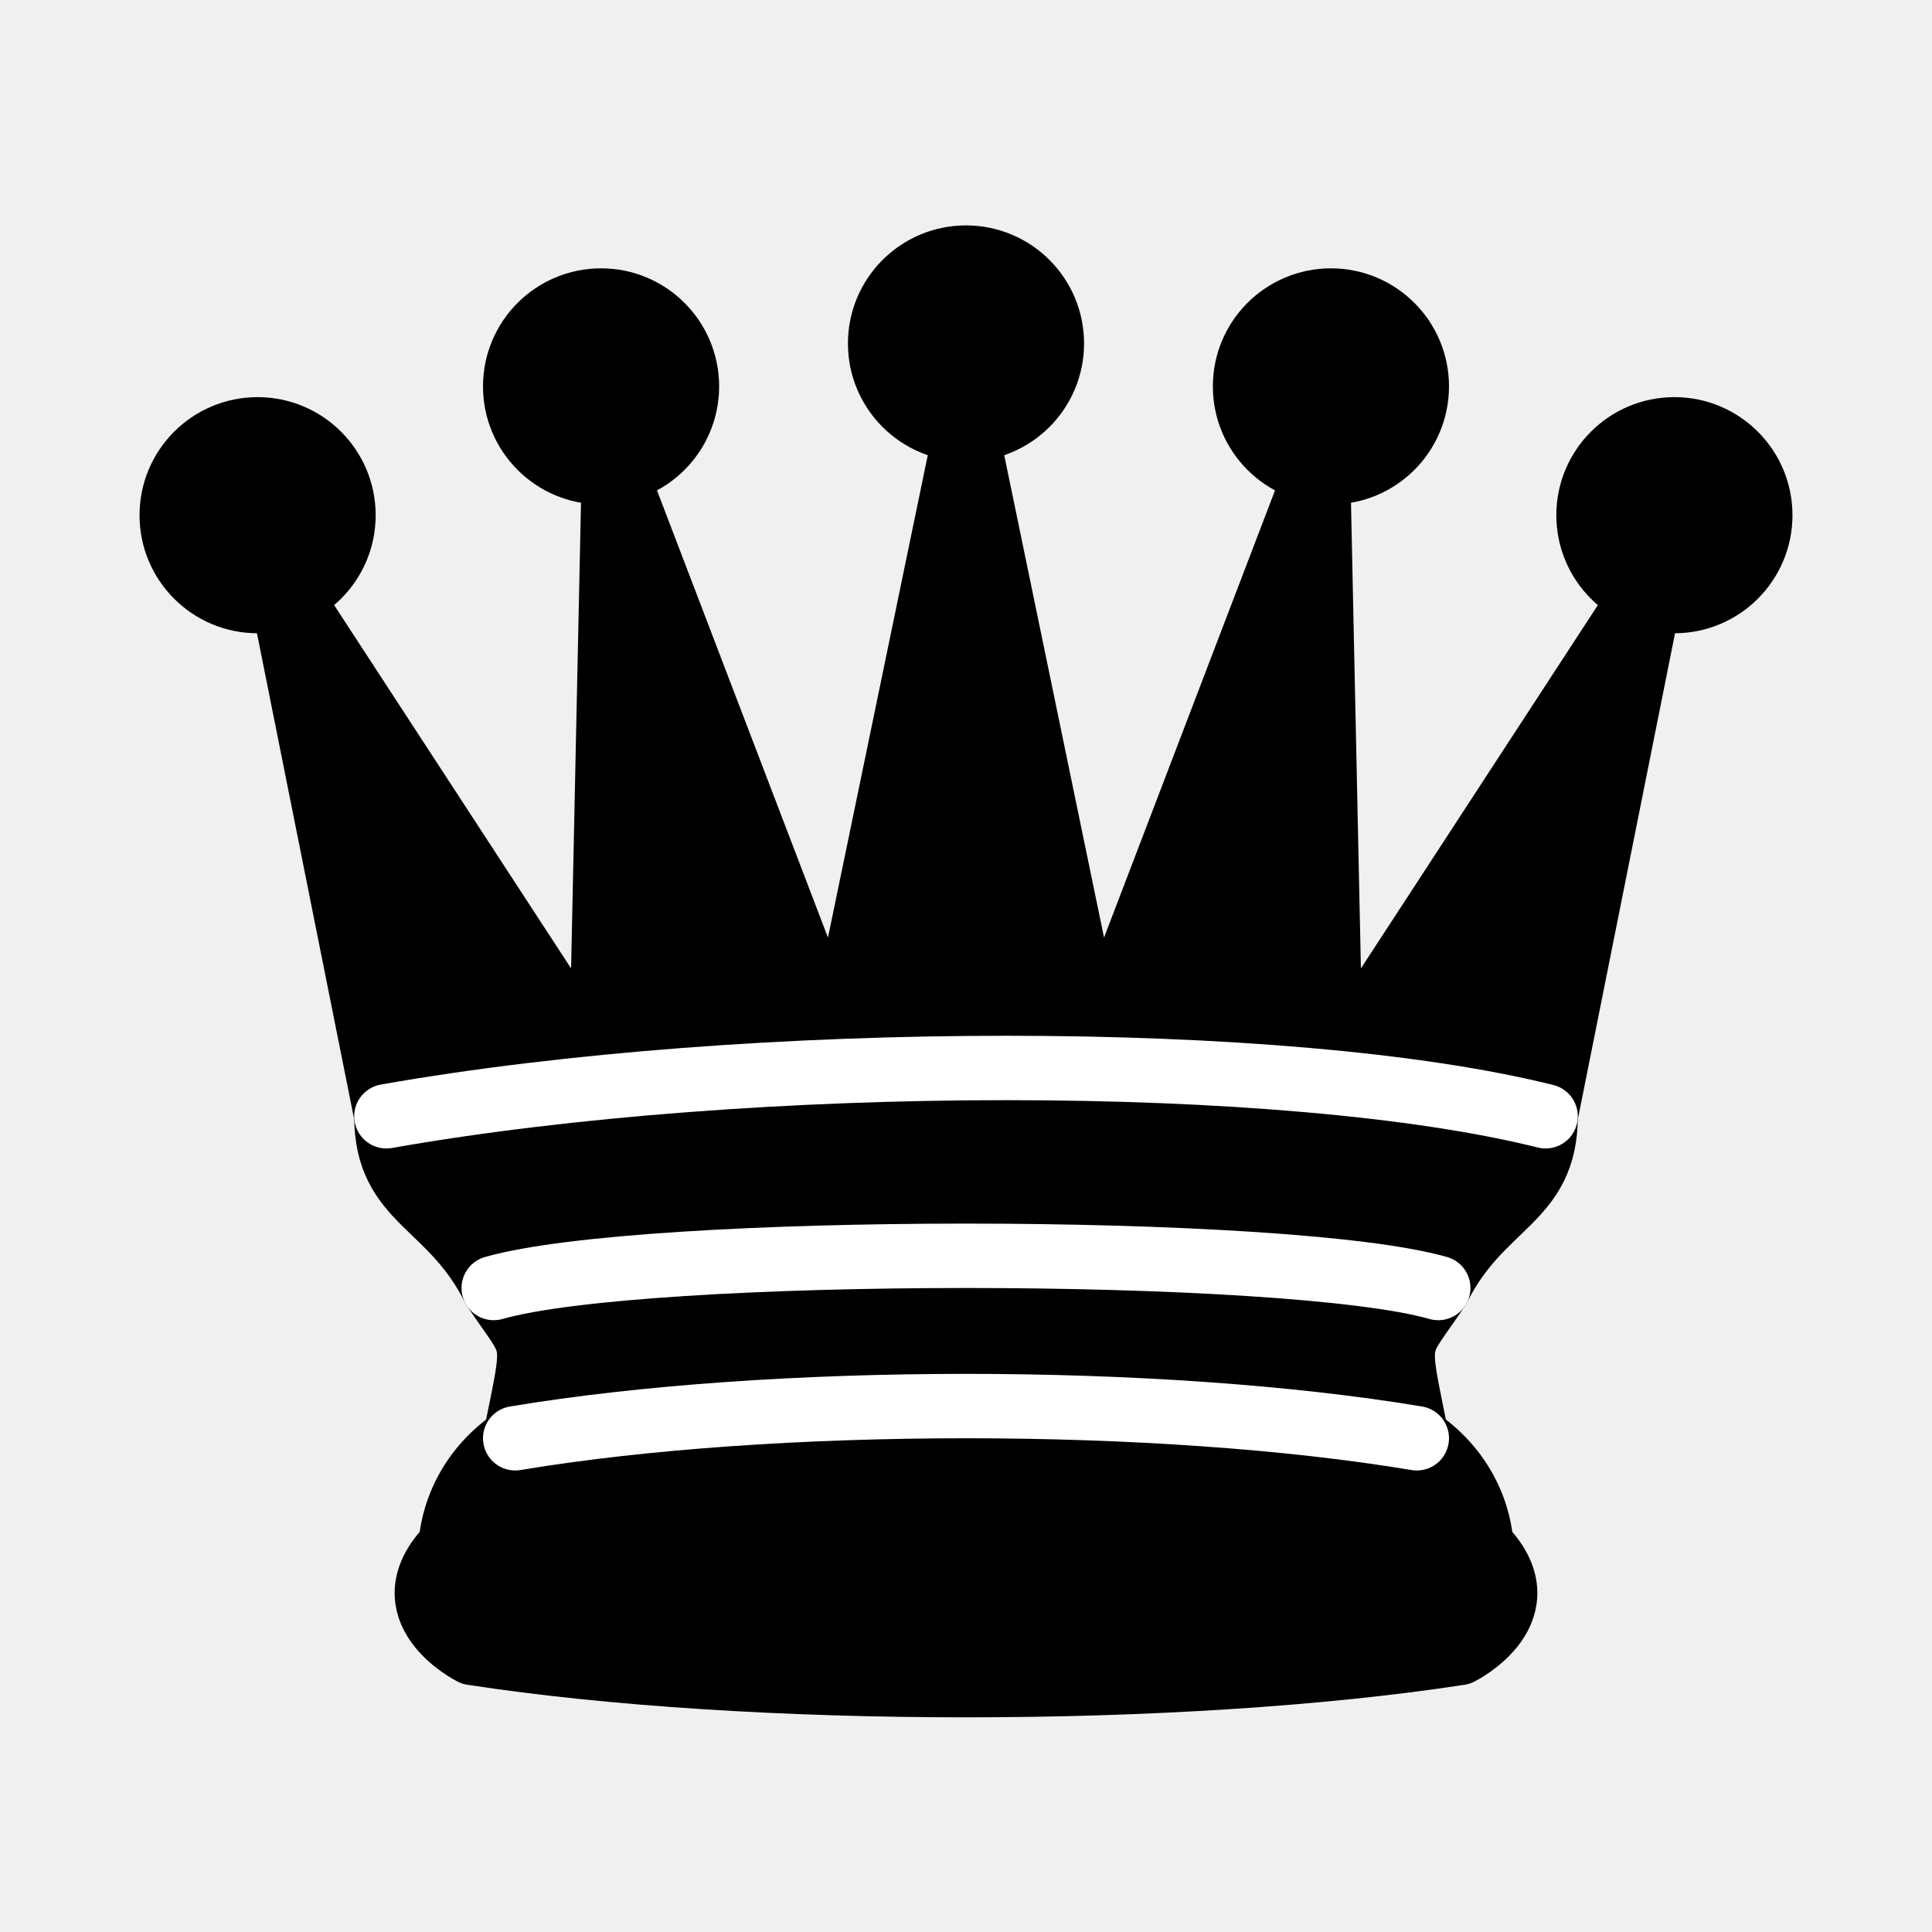
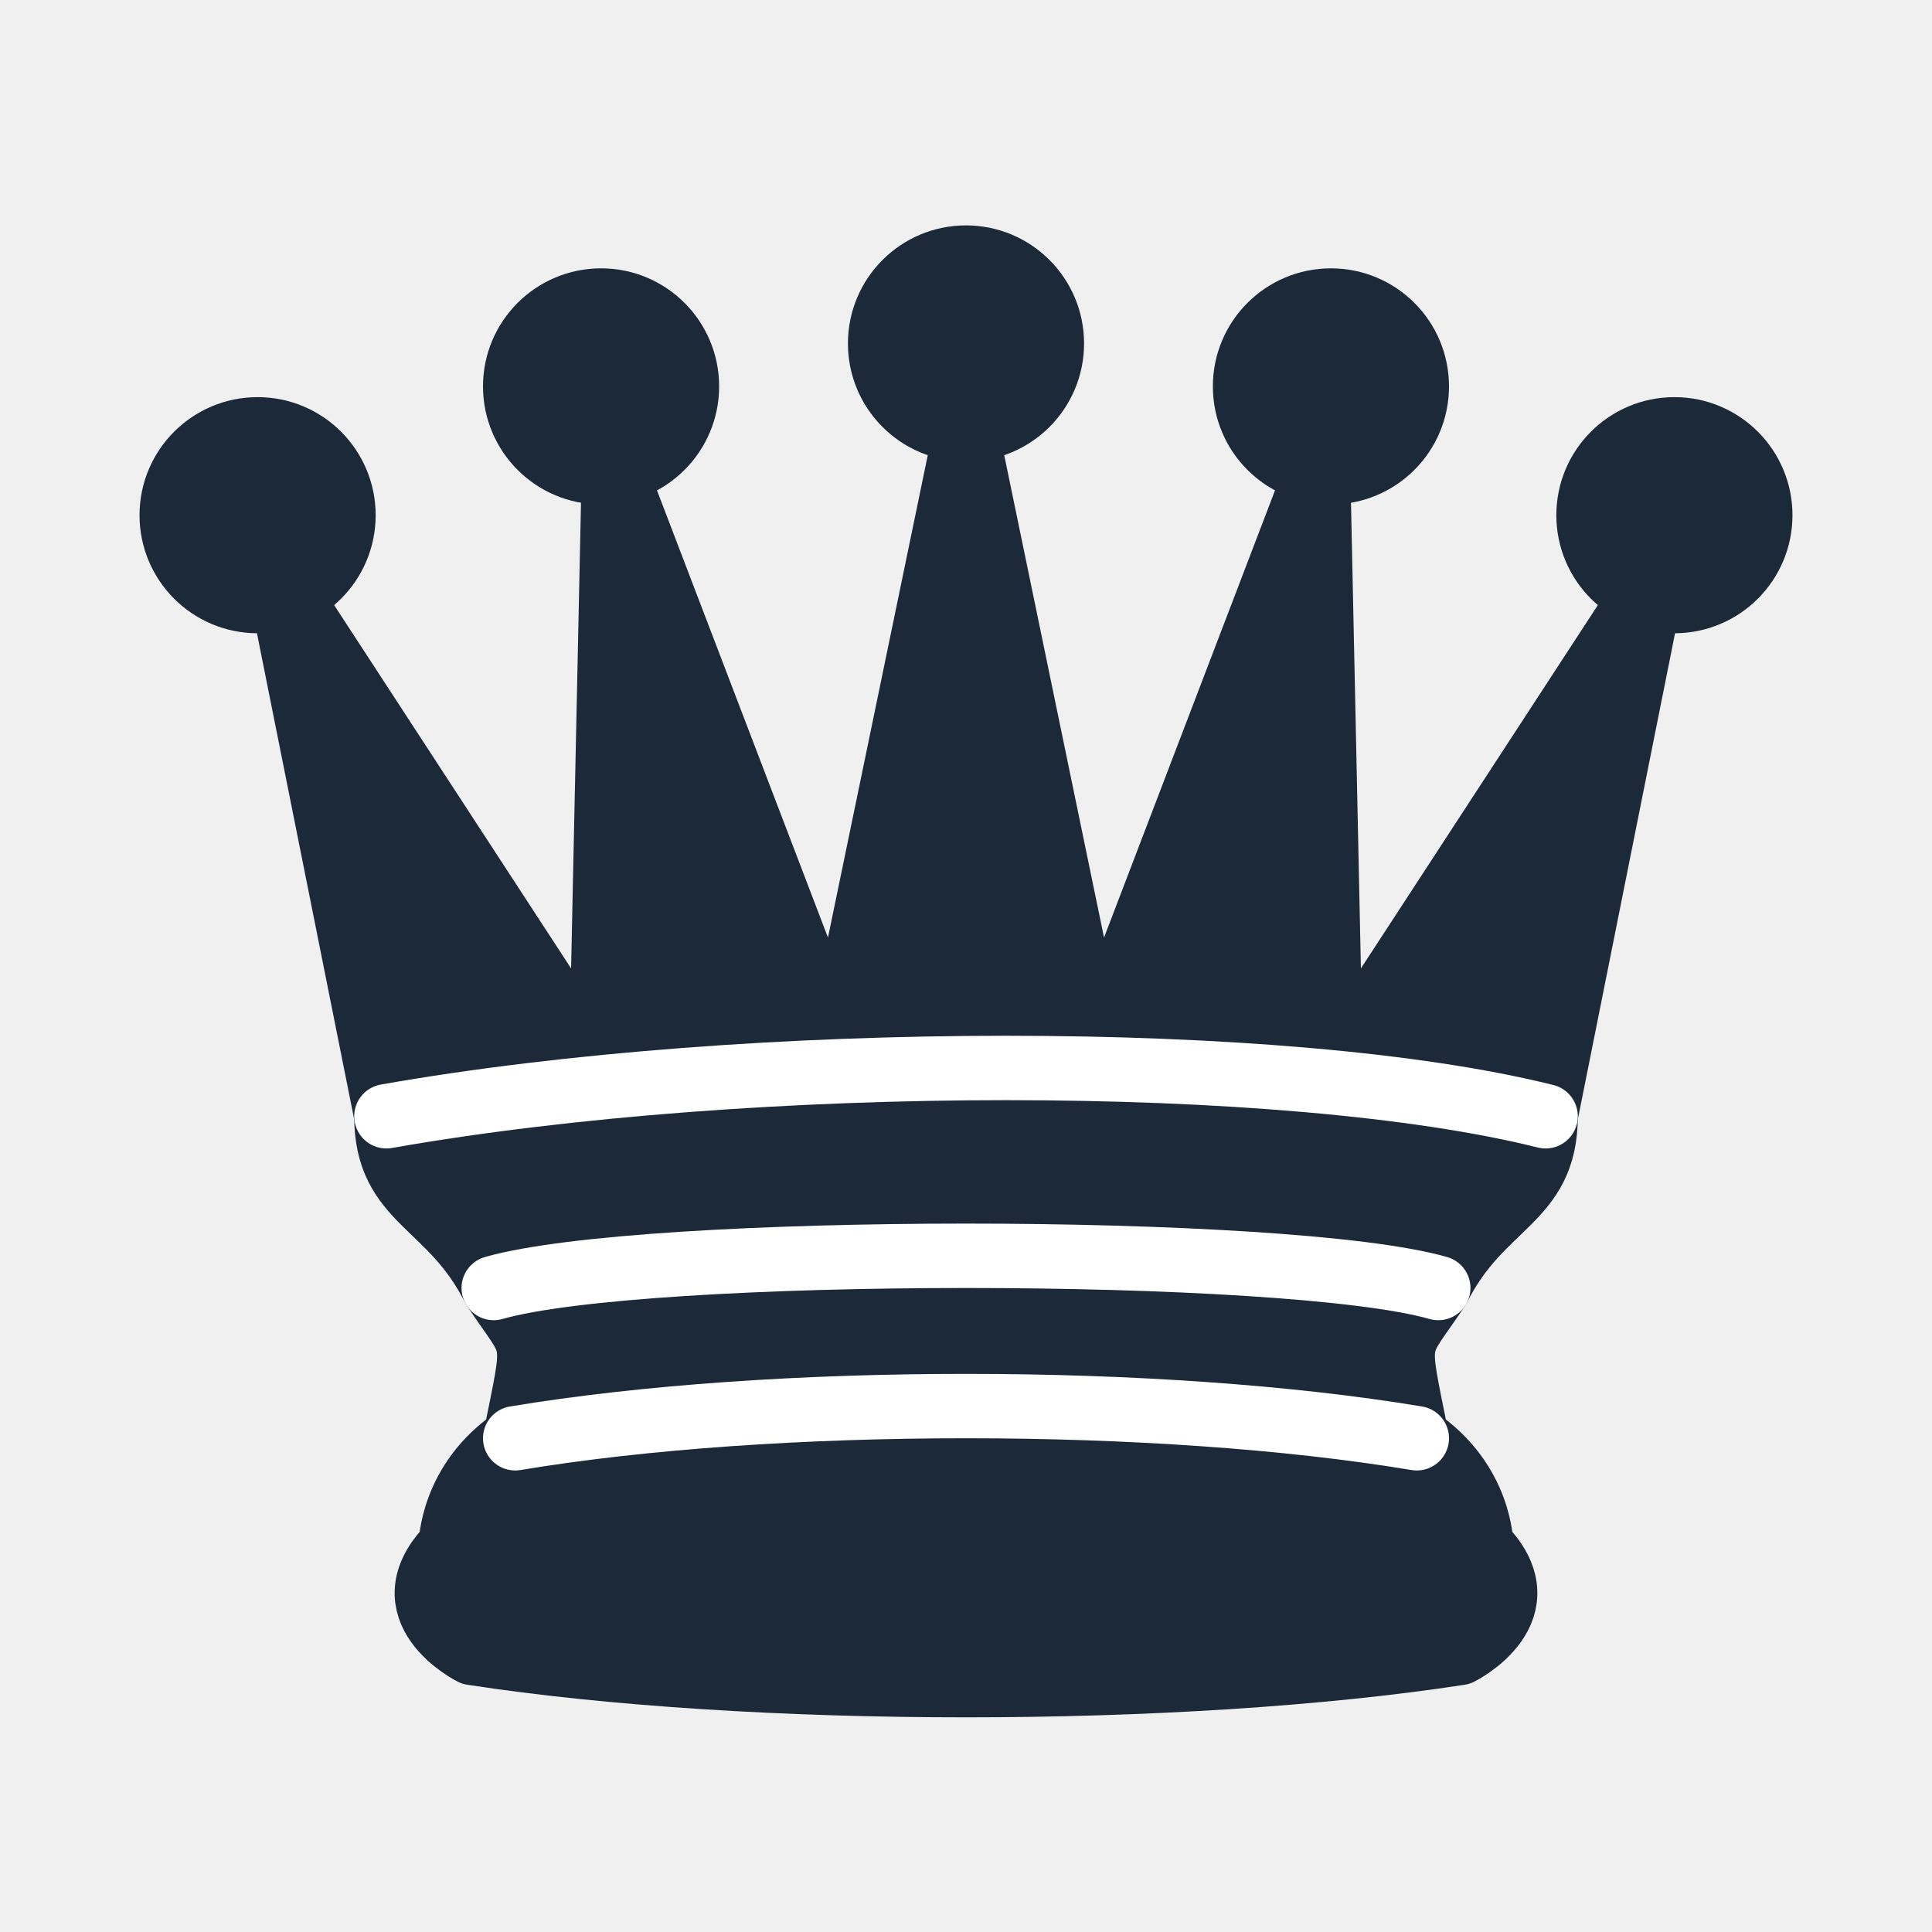
<svg xmlns="http://www.w3.org/2000/svg" version="1.1" width="128" height="128" viewBox="0 0 45 45">
-   <g fill="#000" stroke="#000" stroke-width="1.5" stroke-linejoin="round">
+   <g fill="#1b2938" stroke="#1b2938" stroke-width="1.5" stroke-linejoin="round">
    <path d="M 9,26 C 17.5,24.5 30,24.5 36,26 L 38.5,13.5 L 31,25 L 30.7,10.9 L 25.5,24.5 L 22.5,10 L 19.5,24.5 L 14.3,10.9 L 14,25 L 6.5,13.5 L 9,26 Z" />
    <circle cx="6" cy="12" r="2" />
    <circle cx="14" cy="9" r="2" />
    <circle cx="22.5" cy="8" r="2" />
    <circle cx="31" cy="9" r="2" />
    <circle cx="39" cy="12" r="2" />
    <path d="M 9,26 C 9,28 10.5,28 11.5,30 C 12.5,31.5 12.5,31 12,33.5 C 10.5,34.5 10.5,36 10.5,36 C 9,37.5 11,38.5 11,38.5 C 17.5,39.5 27.5,39.5 34,38.5 C 34,38.5 36,37.5 34.5,36 C 34.5,36 34.5,34.5 33,33.5 C 32.5,31 32.5,31.5 33.5,30 C 34.5,28 36,28 36,26 C 27.5,24.5 17.5,24.5 9,26 Z" />
  </g>
  <g fill="none" stroke="#FFF" stroke-width="1.5" stroke-linecap="round">
    <path d="M 9,26 C 17.5,24.5 30,24.5 36,26" />
    <path d="M 11.5,30 C 15,29 30,29 33.5,30" />
    <path d="M 12,33.5 C 18,32.5 27,32.5 33,33.5" />
  </g>
</svg>
